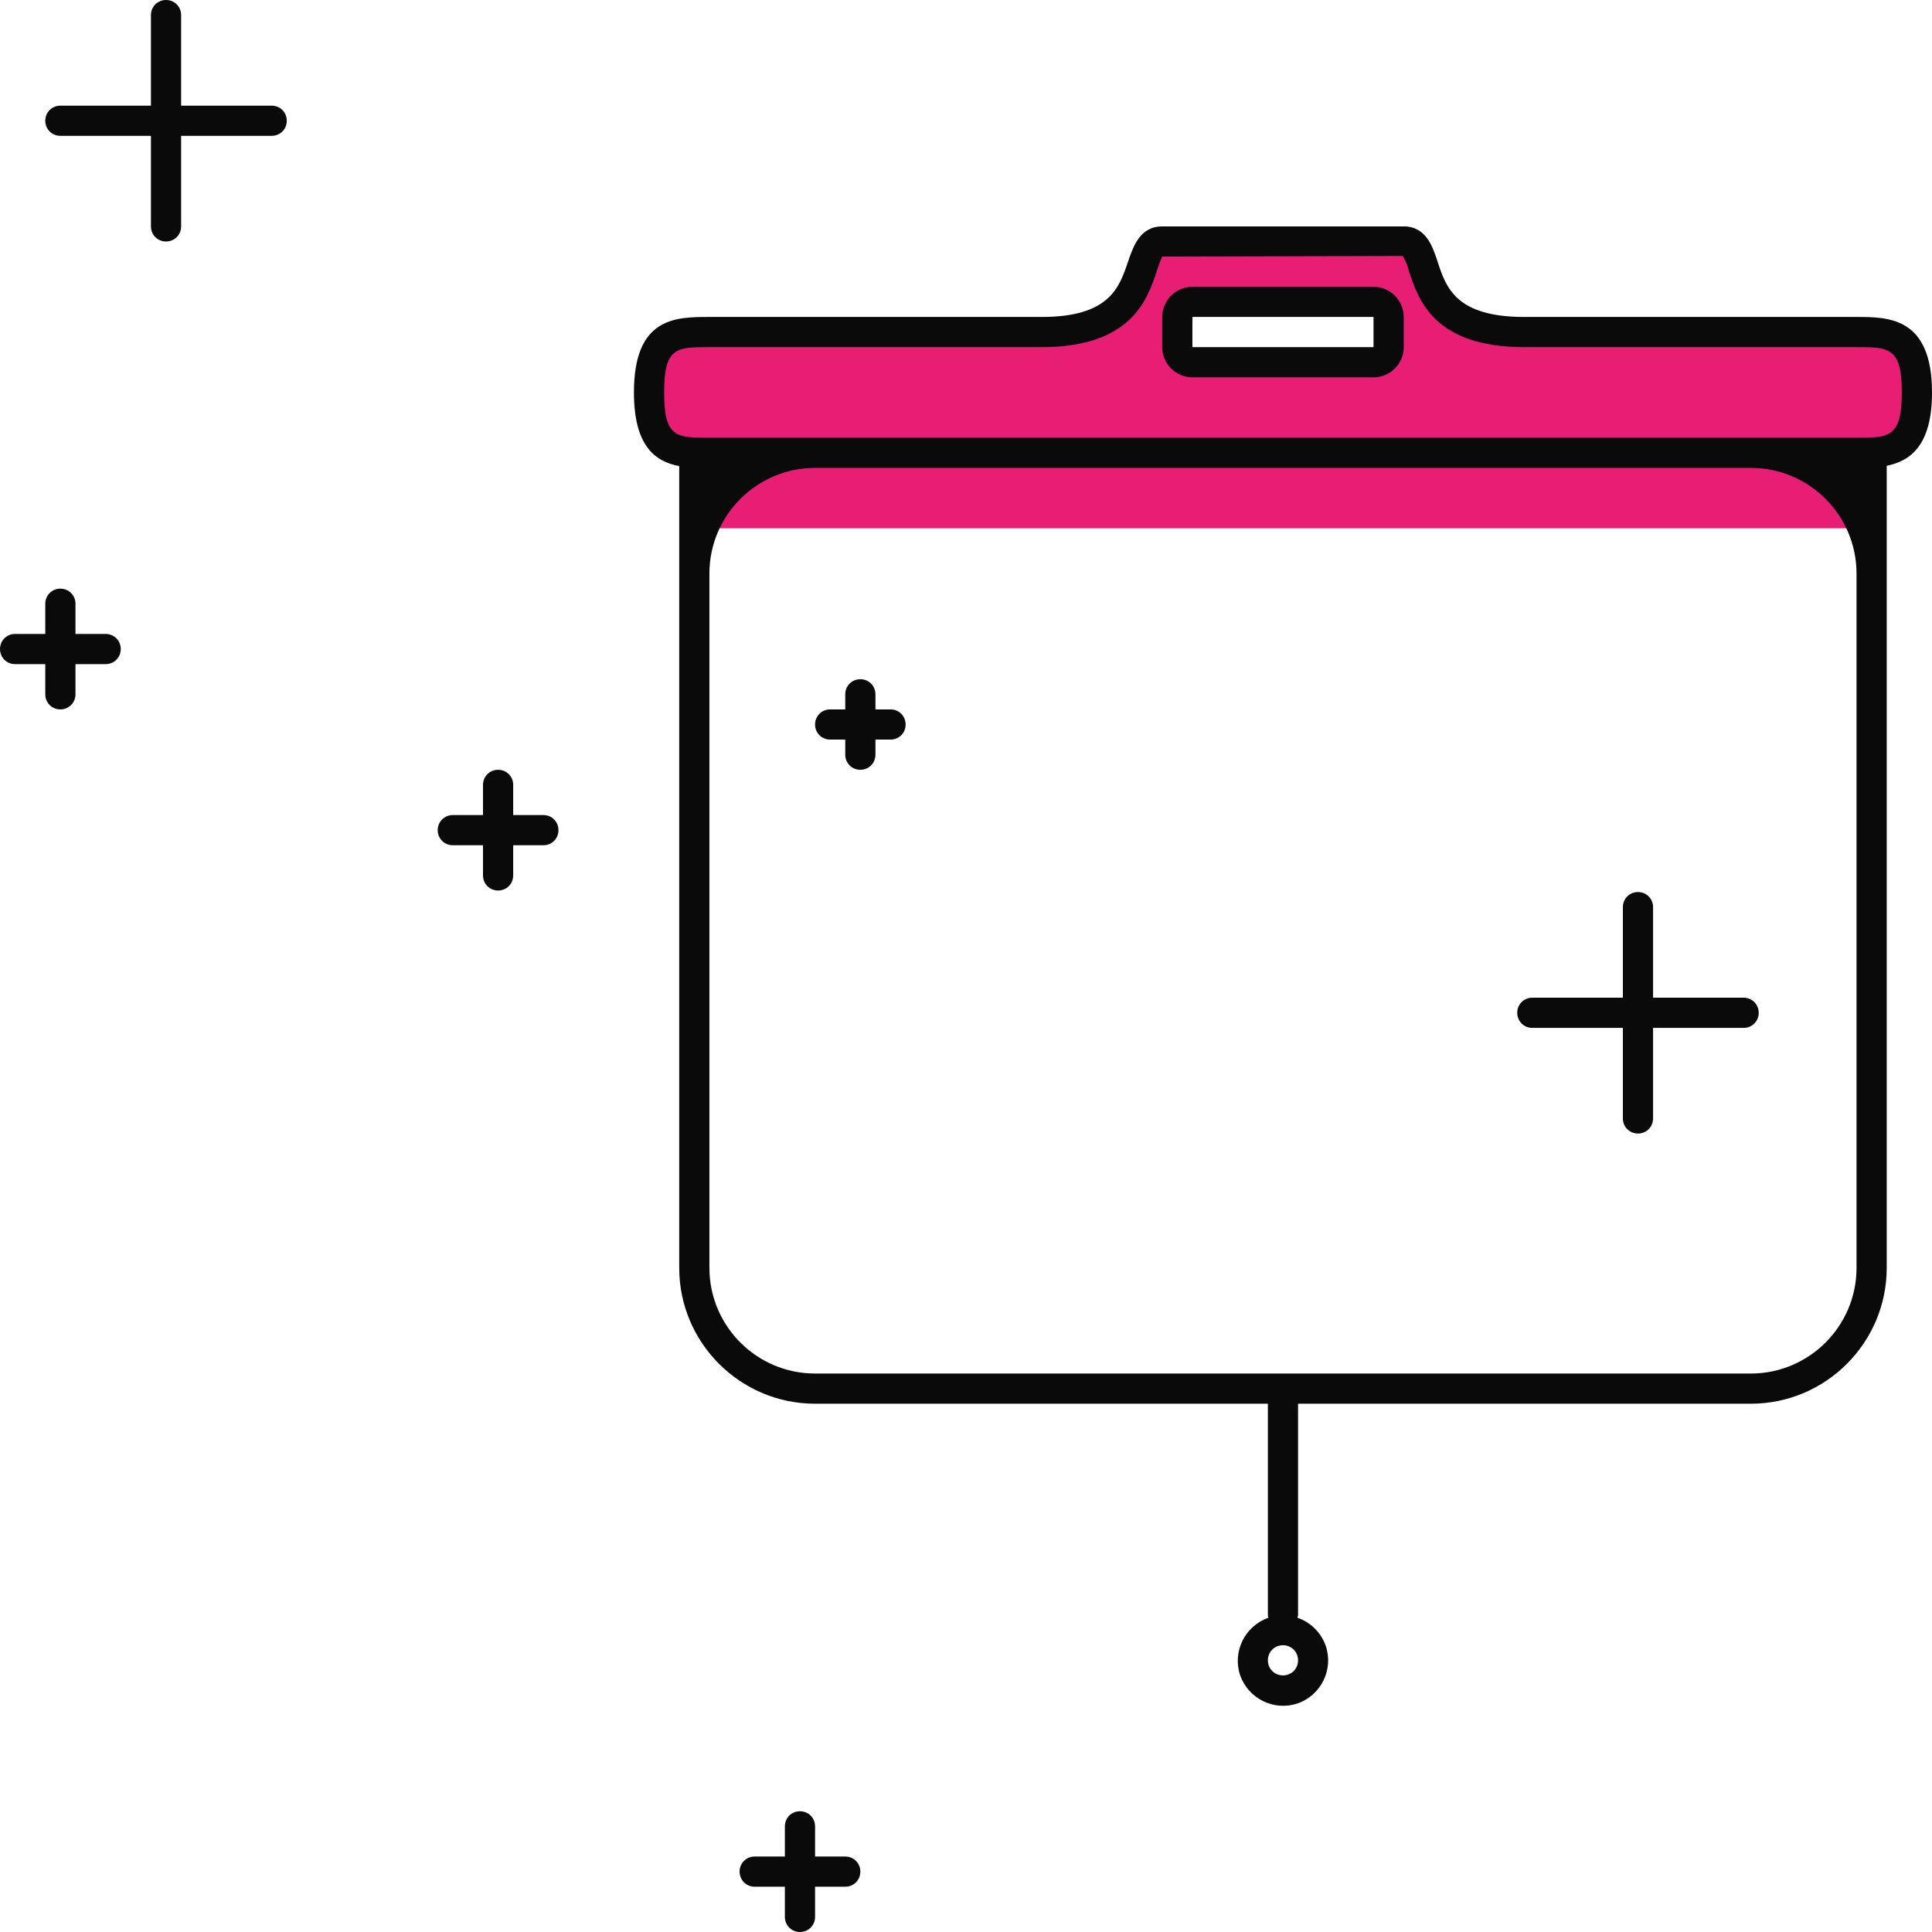
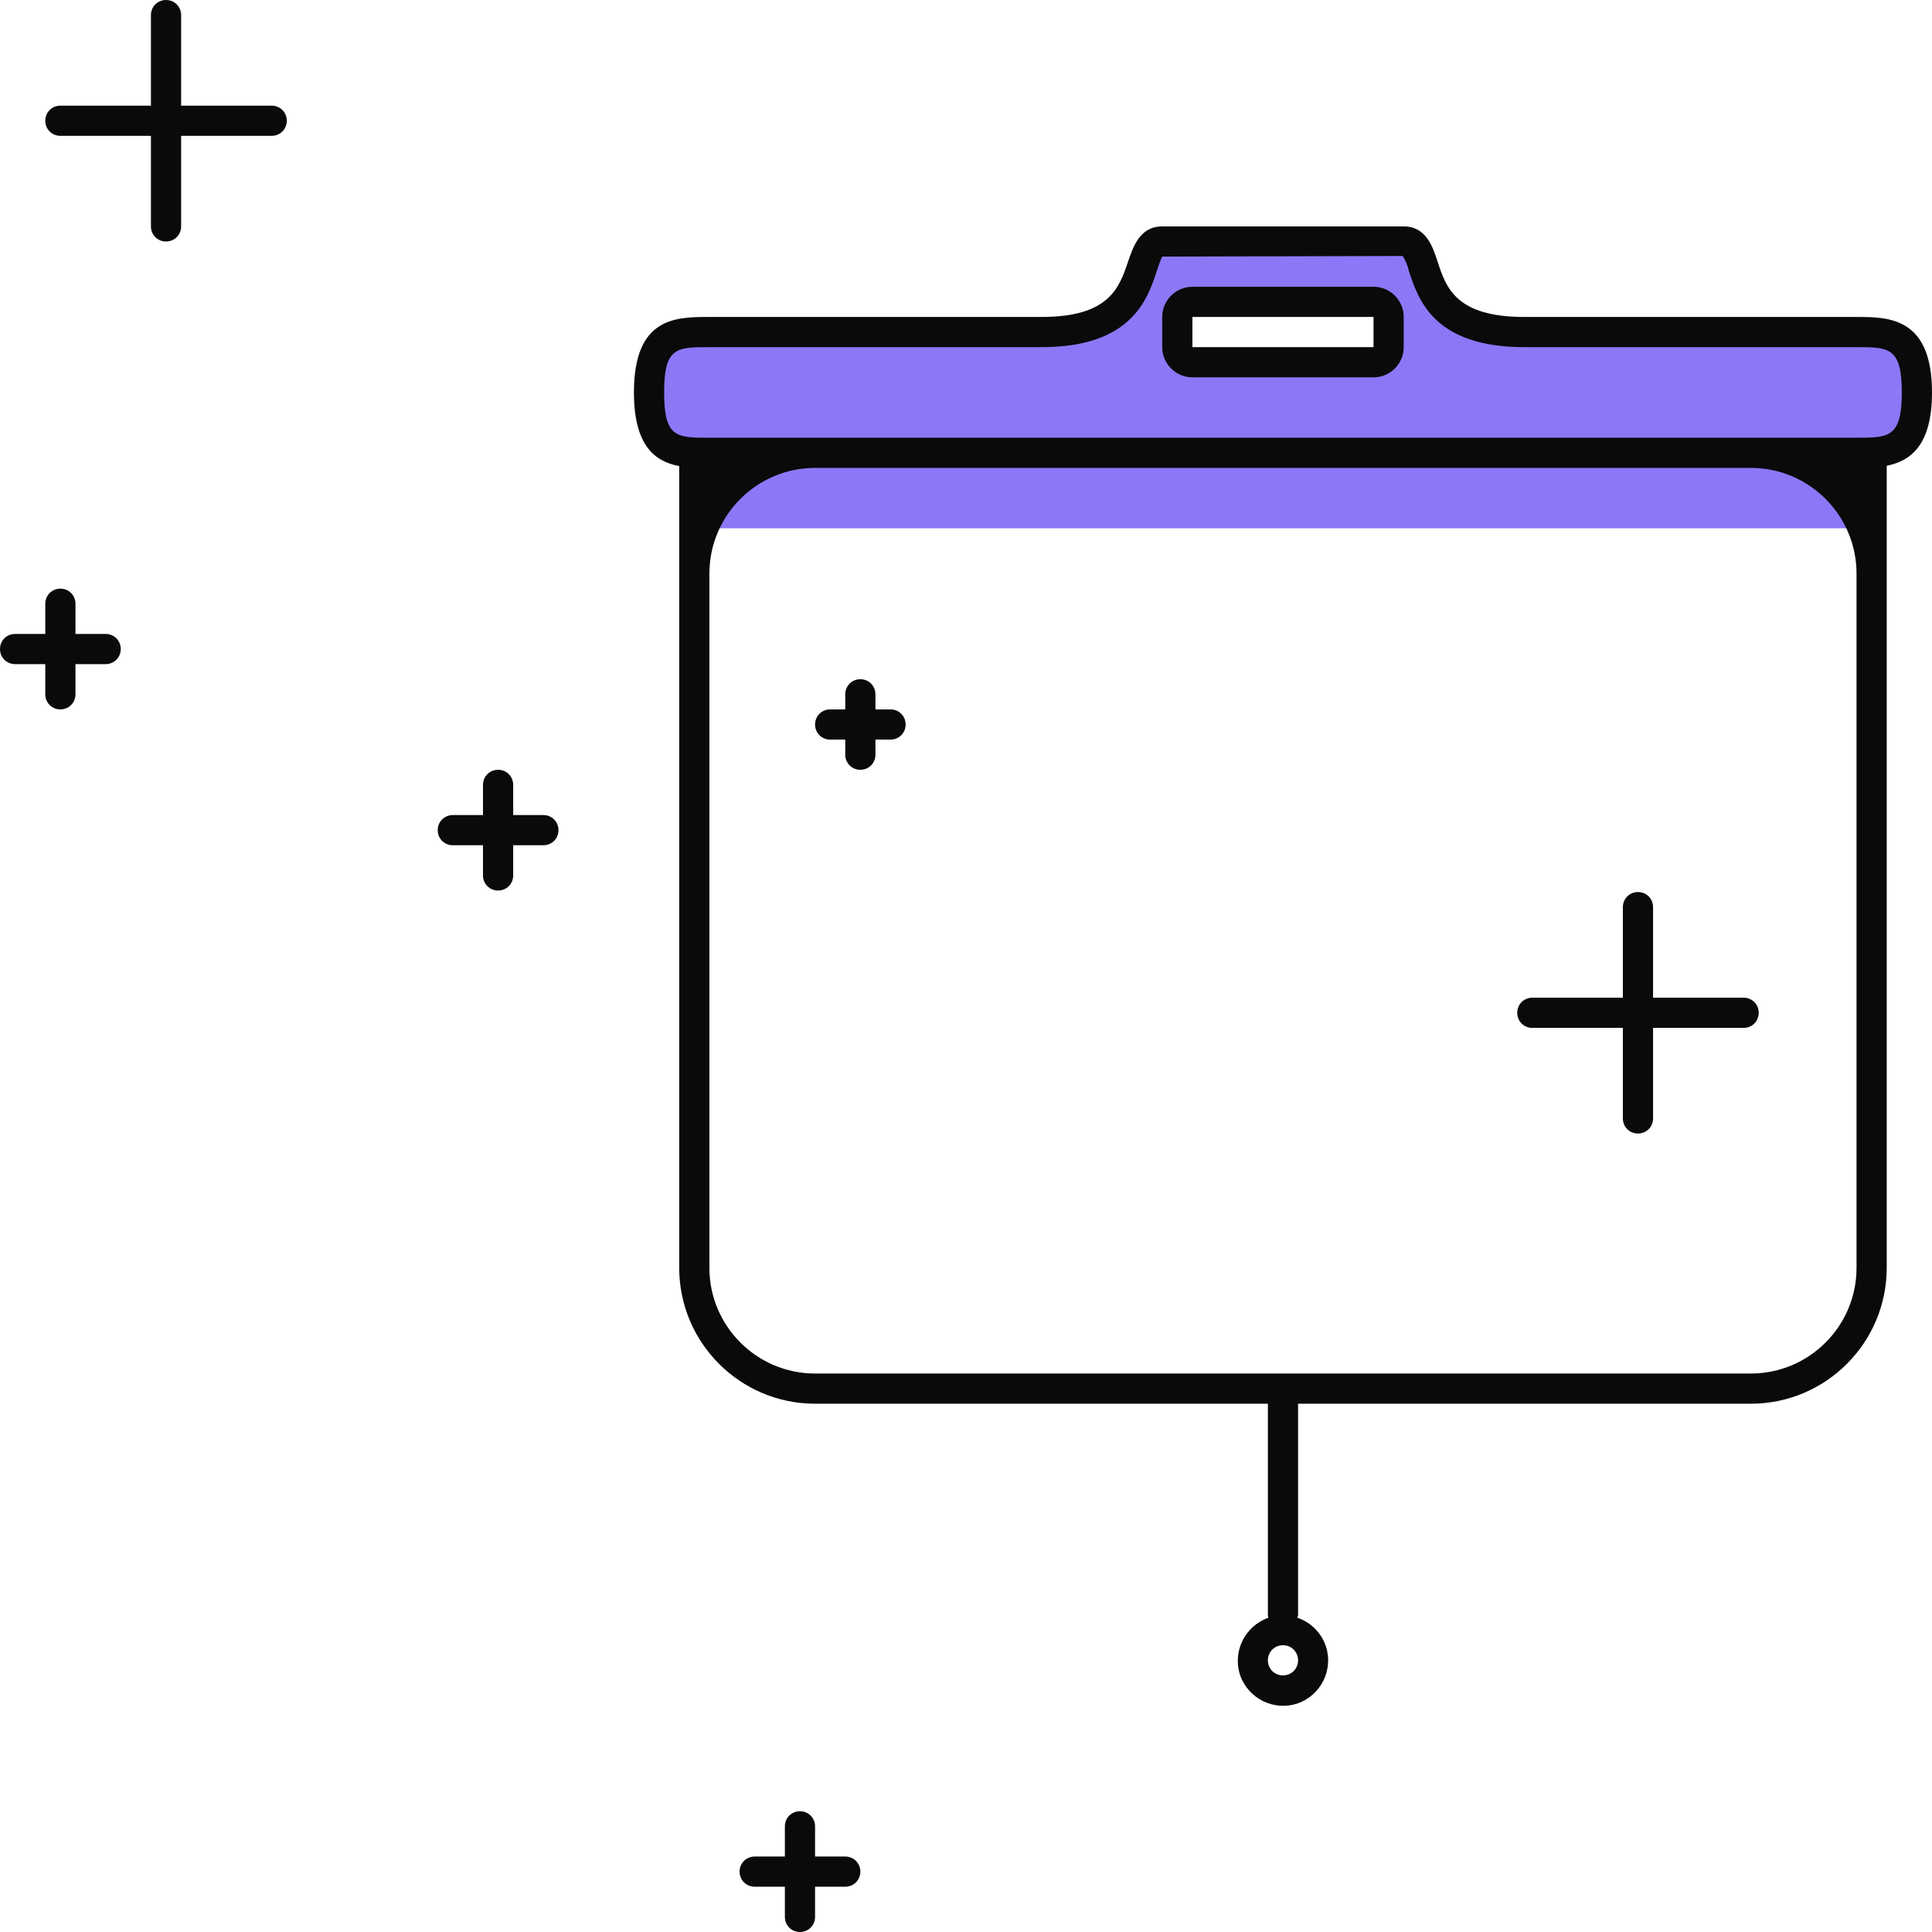
<svg xmlns="http://www.w3.org/2000/svg" id="illustartions" viewBox="0 0 64 64">
  <defs>
    <style>
      .cls-1 {
        fill: #0a0a0a;
      }

      .cls-2 {
-         fill: #e81e75;
+         fill: #8d77f7;
      }
    </style>
  </defs>
  <g id="whiteboard-new">
    <path class="cls-2" d="M63.5,13c0-1.97-.9-2-2-2h-11c-4.03,0-2.9-3-4-3h-8c-1.1,0,0,3-4,3h-11c-1.1,0-2,0-2,2,0,1.68.64,1.95,1.5,1.99v2.51h39v-2.51c.86-.05,1.5-.33,1.5-1.99ZM39,10.5c0-.28.22-.5.5-.5h6c.28,0,.5.22.5.5v1c0,.28-.22.5-.5.5h-6c-.28,0-.5-.22-.5-.5v-1Z" />
    <path class="cls-1" d="M64,13c0-2.5-1.45-2.5-2.5-2.5h-11c-2.28,0-2.6-.98-2.88-1.84-.16-.49-.38-1.16-1.12-1.16h-8c-.74,0-.96.67-1.13,1.16-.29.86-.61,1.84-2.87,1.84h-11c-1.11,0-2.5,0-2.5,2.5,0,1.77.7,2.29,1.5,2.44v26.56c0,2.48,2.02,4.5,4.5,4.5h15v7s0,.06.02.09c-.78.27-1.2,1.12-.94,1.9.27.78,1.12,1.2,1.9.94.78-.27,1.2-1.12.94-1.9-.15-.44-.5-.79-.94-.94,0-.03.02-.06.02-.09v-7h15c2.48,0,4.5-2.02,4.5-4.5V15.43c.79-.16,1.5-.68,1.5-2.43ZM43,55c0,.28-.22.5-.5.5s-.5-.22-.5-.5.22-.5.5-.5.5.22.5.5ZM61.5,42c0,1.93-1.57,3.5-3.5,3.5h-31c-1.93,0-3.5-1.57-3.5-3.5v-23c0-1.93,1.57-3.5,3.5-3.5h31c1.93,0,3.5,1.57,3.5,3.5v23ZM61.5,14.5H23.5c-1.09,0-1.5,0-1.5-1.5s.41-1.5,1.5-1.5h11c2.98,0,3.51-1.58,3.82-2.52.05-.16.11-.33.18-.48l7.97-.02c.09.15.16.32.2.49.31.95.82,2.53,3.83,2.53h11c1.06,0,1.5,0,1.5,1.5s-.44,1.5-1.5,1.5Z" />
    <path class="cls-1" d="M45.5,9.5h-6c-.55,0-1,.45-1,1v1c0,.55.45,1,1,1h6c.55,0,1-.45,1-1v-1c0-.55-.45-1-1-1ZM45.5,11.5h-6v-1h6v1Z" />
    <path class="cls-1" d="M3.5,21h-1v-1c0-.28-.22-.5-.5-.5s-.5.22-.5.5v1H.5c-.28,0-.5.22-.5.5s.22.5.5.5h1v1c0,.28.22.5.5.5s.5-.22.5-.5v-1h1c.28,0,.5-.22.5-.5s-.22-.5-.5-.5Z" />
    <path class="cls-1" d="M57.76,33.05h-3v-3c0-.28-.22-.5-.5-.5s-.5.22-.5.5v3h-3c-.28,0-.5.22-.5.5s.22.5.5.5h3v3c0,.28.22.5.5.5s.5-.22.5-.5v-3h3c.28,0,.5-.22.5-.5s-.22-.5-.5-.5Z" />
    <path class="cls-1" d="M28,61.5h-1v-1c0-.28-.22-.5-.5-.5s-.5.22-.5.5v1h-1c-.28,0-.5.22-.5.5s.22.5.5.5h1v1c0,.28.22.5.5.5s.5-.22.5-.5v-1h1c.28,0,.5-.22.5-.5s-.22-.5-.5-.5Z" />
    <path class="cls-1" d="M29.5,23.5h-.5v-.5c0-.28-.22-.5-.5-.5s-.5.22-.5.5v.5h-.5c-.28,0-.5.22-.5.5s.22.5.5.5h.5v.5c0,.28.22.5.5.5s.5-.22.5-.5v-.5h.5c.28,0,.5-.22.5-.5s-.22-.5-.5-.5Z" />
    <path class="cls-1" d="M9,3.5h-3V.5c0-.28-.22-.5-.5-.5s-.5.22-.5.5v3h-3c-.28,0-.5.22-.5.5s.22.5.5.5h3v3c0,.28.22.5.5.5s.5-.22.5-.5v-3h3c.28,0,.5-.22.5-.5s-.22-.5-.5-.5Z" />
    <path class="cls-1" d="M18,27h-1v-1c0-.28-.22-.5-.5-.5s-.5.22-.5.5v1h-1c-.28,0-.5.22-.5.5s.22.5.5.5h1v1c0,.28.22.5.5.5s.5-.22.5-.5v-1h1c.28,0,.5-.22.5-.5s-.22-.5-.5-.5Z" />
  </g>
</svg>
